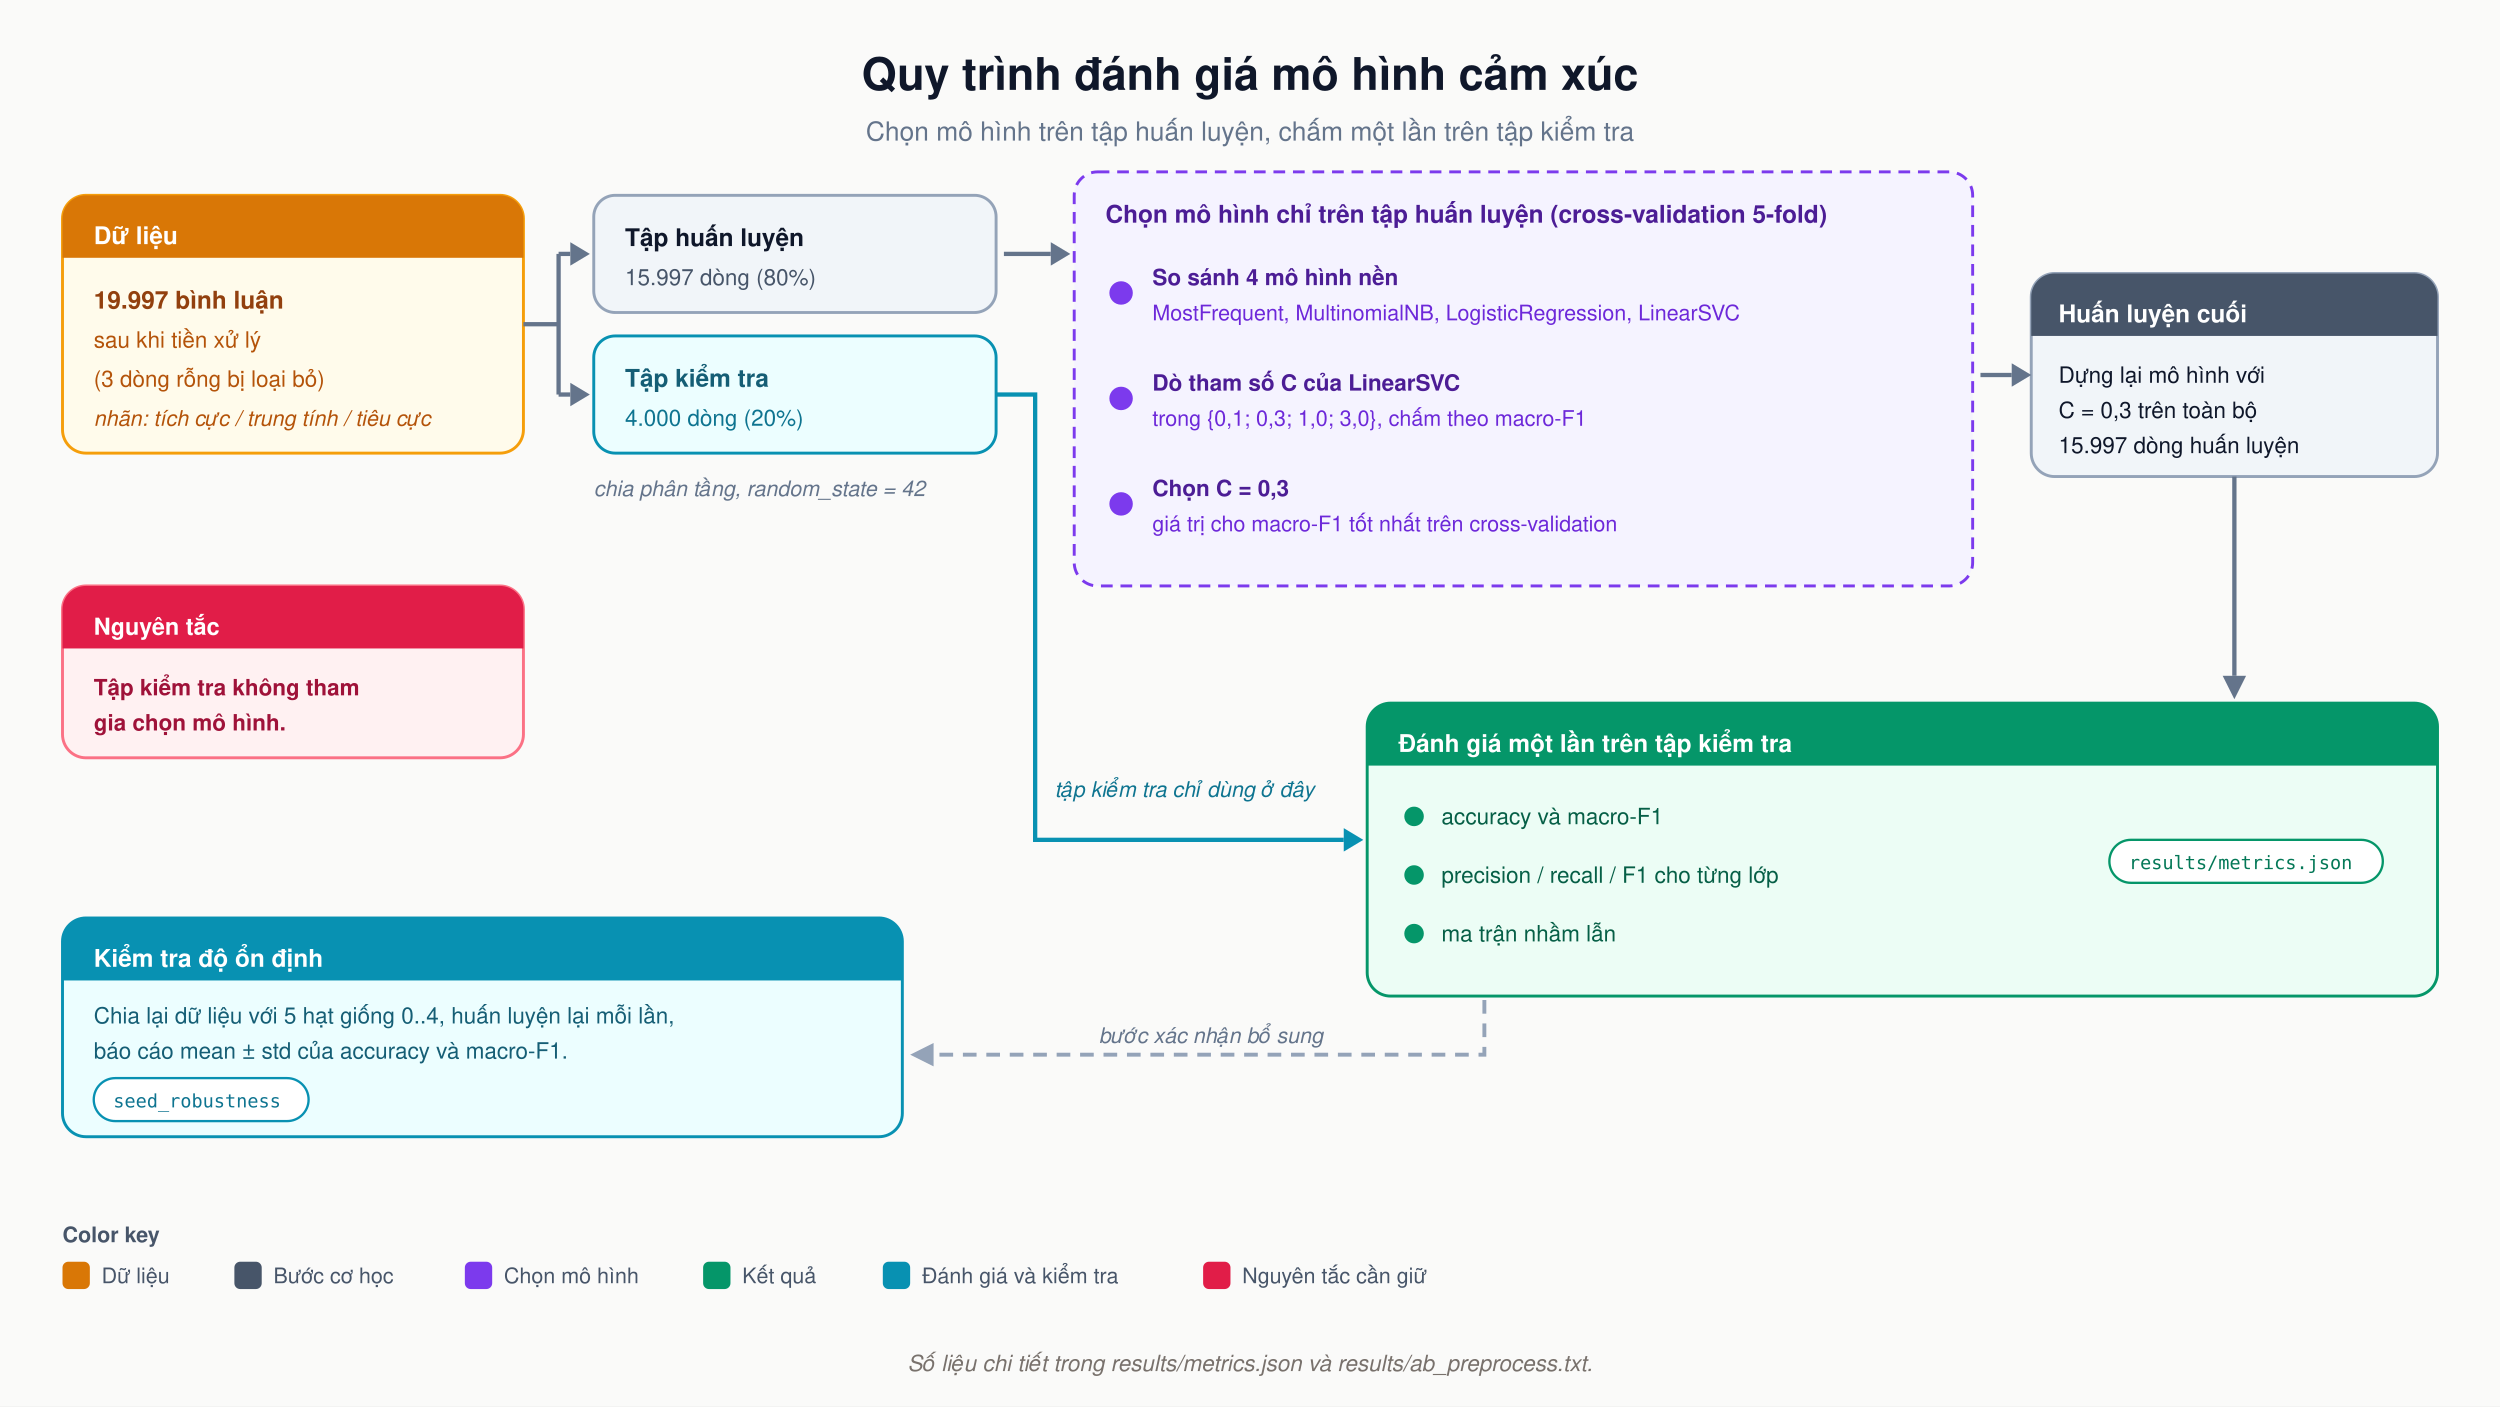
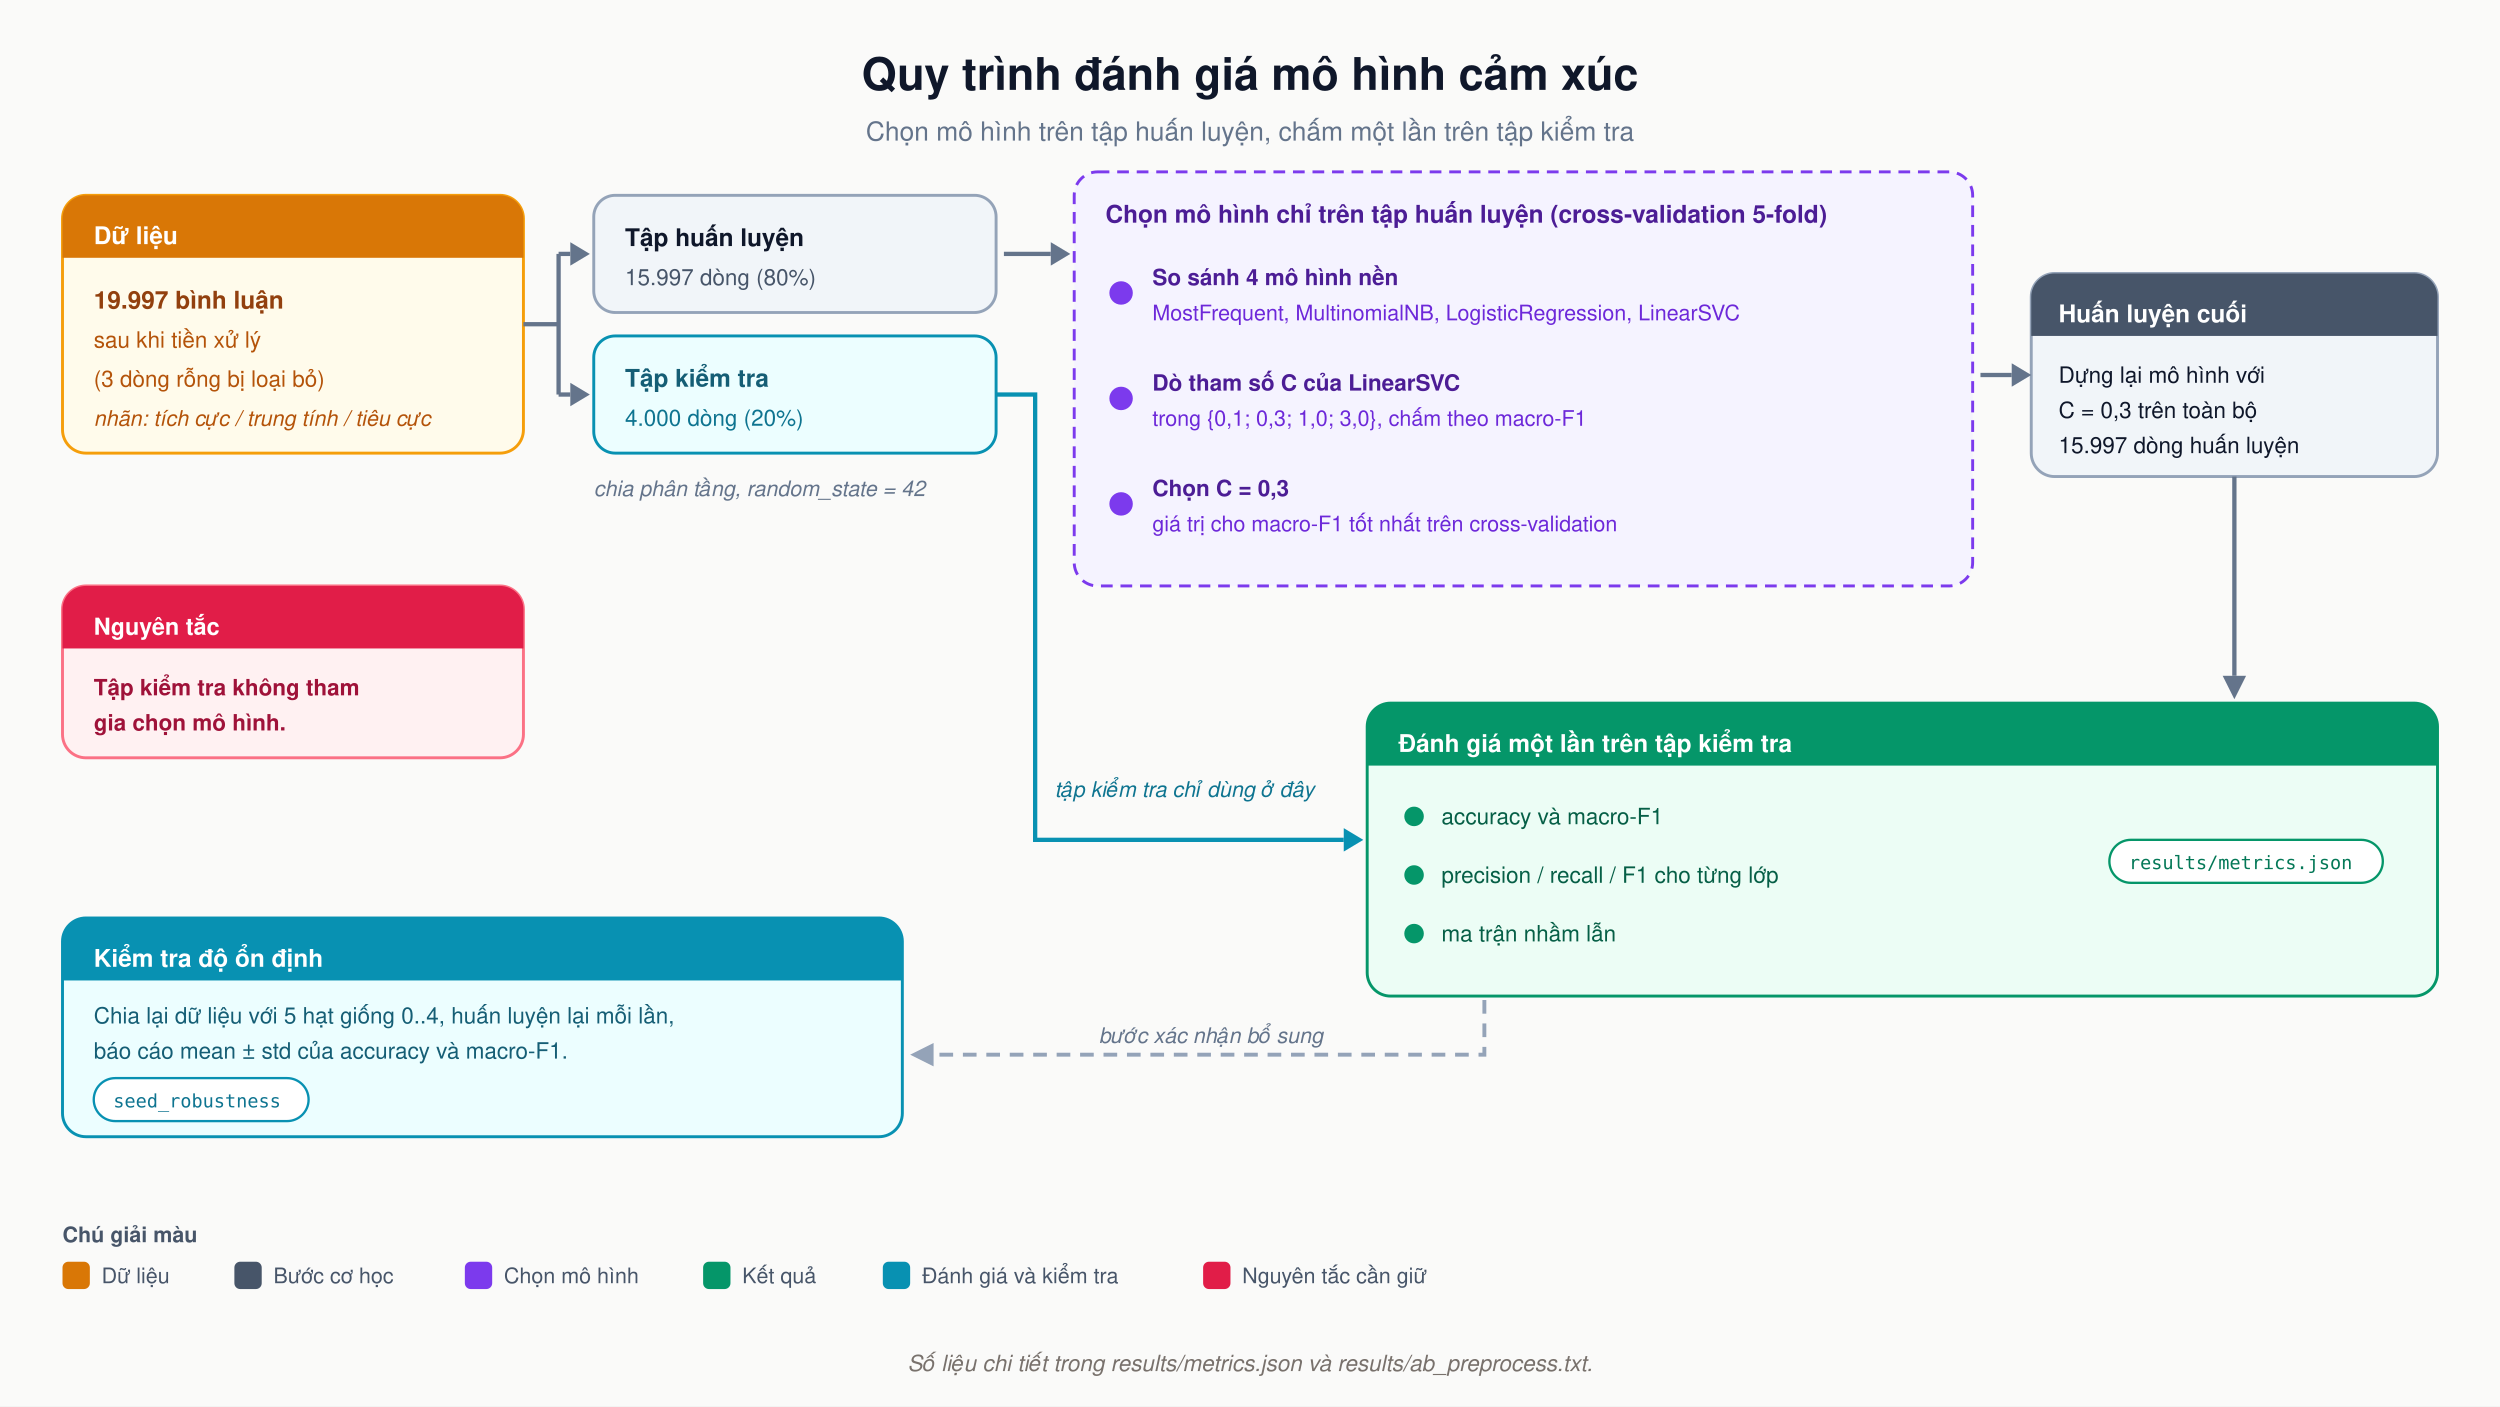
<svg xmlns="http://www.w3.org/2000/svg" viewBox="0 0 1280 720" width="1280" height="720" font-family="Helvetica, Arial, sans-serif">
  <rect x="0" y="0" width="1280" height="720" fill="#FAFAF9" />
  <text x="640" y="46" text-anchor="middle" font-size="23" font-weight="bold" fill="#0F172A">Quy trình đánh giá mô hình cảm xúc</text>
  <text x="640" y="72" text-anchor="middle" font-size="13.5" fill="#64748B">Chọn mô hình trên tập huấn luyện, chấm một lần trên tập kiểm tra</text>
  <rect x="32" y="100" width="236" height="132" rx="12" fill="#FFFBEB" stroke="#F59E0B" stroke-width="1.5" />
  <path d="M32,112 a12,12 0 0 1 12,-12 h212 a12,12 0 0 1 12,12 v20 h-236 z" fill="#D97706" />
  <text x="48" y="125" font-size="12.5" font-weight="bold" fill="#FFFFFF">Dữ liệu</text>
  <text x="48" y="158" font-size="12.5" font-weight="bold" fill="#92400E">19.997 bình luận</text>
  <text x="48" y="178" font-size="11.5" fill="#B45309">sau khi tiền xử lý</text>
  <text x="48" y="198" font-size="11.5" fill="#B45309">(3 dòng rỗng bị loại bỏ)</text>
  <text x="48" y="218" font-size="11" font-style="italic" fill="#B45309">nhãn: tích cực / trung tính / tiêu cực</text>
  <line x1="268" y1="166" x2="286" y2="166" stroke="#64748B" stroke-width="2.2" />
  <line x1="286" y1="130" x2="286" y2="202" stroke="#64748B" stroke-width="2.2" />
  <line x1="286" y1="130" x2="292" y2="130" stroke="#64748B" stroke-width="2.2" />
  <polygon points="292,124 302,130 292,136" fill="#64748B" />
  <line x1="286" y1="202" x2="292" y2="202" stroke="#64748B" stroke-width="2.2" />
  <polygon points="292,196 302,202 292,208" fill="#64748B" />
  <rect x="304" y="100" width="206" height="60" rx="11" fill="#F1F5F9" stroke="#94A3B8" stroke-width="1.5" />
  <text x="320" y="126" font-size="12.5" font-weight="bold" fill="#0F172A">Tập huấn luyện</text>
  <text x="320" y="146" font-size="11.5" fill="#475569">15.997 dòng (80%)</text>
  <rect x="304" y="172" width="206" height="60" rx="11" fill="#ECFEFF" stroke="#0891B2" stroke-width="1.5" />
  <text x="320" y="198" font-size="12.5" font-weight="bold" fill="#155E75">Tập kiểm tra</text>
  <text x="320" y="218" font-size="11.5" fill="#0E7490">4.000 dòng (20%)</text>
  <text x="304" y="254" font-size="11" font-style="italic" fill="#64748B">chia phân tầng, random_state = 42</text>
  <rect x="550" y="88" width="460" height="212" rx="12" fill="#F5F3FF" stroke="#7C3AED" stroke-width="1.5" stroke-dasharray="6,4" />
  <text x="566" y="114" font-size="12.5" font-weight="bold" fill="#4C1D95">Chọn mô hình chỉ trên tập huấn luyện (cross-validation 5-fold)</text>
  <circle cx="574" cy="150" r="6" fill="#7C3AED" />
  <text x="590" y="146" font-size="11.5" font-weight="bold" fill="#4C1D95">So sánh 4 mô hình nền</text>
  <text x="590" y="164" font-size="11" fill="#6D28D9">MostFrequent, MultinomialNB, LogisticRegression, LinearSVC</text>
  <circle cx="574" cy="204" r="6" fill="#7C3AED" />
  <text x="590" y="200" font-size="11.5" font-weight="bold" fill="#4C1D95">Dò tham số C của LinearSVC</text>
  <text x="590" y="218" font-size="11" fill="#6D28D9">trong {0,1; 0,3; 1,0; 3,0}, chấm theo macro-F1</text>
  <circle cx="574" cy="258" r="6" fill="#7C3AED" />
  <text x="590" y="254" font-size="11.5" font-weight="bold" fill="#4C1D95">Chọn C = 0,3</text>
  <text x="590" y="272" font-size="11" fill="#6D28D9">giá trị cho macro-F1 tốt nhất trên cross-validation</text>
  <line x1="514" y1="130" x2="538" y2="130" stroke="#64748B" stroke-width="2.2" />
  <polygon points="538,124 548,130 538,136" fill="#64748B" />
  <rect x="1040" y="140" width="208" height="104" rx="12" fill="#F1F5F9" stroke="#94A3B8" stroke-width="1.5" />
  <path d="M1040,152 a12,12 0 0 1 12,-12 h184 a12,12 0 0 1 12,12 v20 h-208 z" fill="#475569" />
  <text x="1054" y="165" font-size="12.5" font-weight="bold" fill="#FFFFFF">Huấn luyện cuối</text>
  <text x="1054" y="196" font-size="11.5" fill="#0F172A">Dựng lại mô hình với</text>
  <text x="1054" y="214" font-size="11.5" fill="#0F172A">C = 0,3 trên toàn bộ</text>
  <text x="1054" y="232" font-size="11.5" fill="#0F172A">15.997 dòng huấn luyện</text>
  <line x1="1014" y1="192" x2="1030" y2="192" stroke="#64748B" stroke-width="2.2" />
  <polygon points="1030,186 1040,192 1030,198" fill="#64748B" />
  <line x1="1144" y1="244" x2="1144" y2="346" stroke="#64748B" stroke-width="2.2" />
  <polygon points="1138,346 1150,346 1144,358" fill="#64748B" />
  <rect x="700" y="360" width="548" height="150" rx="12" fill="#ECFDF5" stroke="#059669" stroke-width="1.5" />
  <path d="M700,372 a12,12 0 0 1 12,-12 h524 a12,12 0 0 1 12,12 v20 h-548 z" fill="#059669" />
  <text x="716" y="385" font-size="12.5" font-weight="bold" fill="#FFFFFF">Đánh giá một lần trên tập kiểm tra</text>
  <circle cx="724" cy="418" r="5" fill="#059669" />
  <text x="738" y="422" font-size="11.5" fill="#065F46">accuracy và macro-F1</text>
  <circle cx="724" cy="448" r="5" fill="#059669" />
  <text x="738" y="452" font-size="11.5" fill="#065F46">precision / recall / F1 cho từng lớp</text>
  <circle cx="724" cy="478" r="5" fill="#059669" />
  <text x="738" y="482" font-size="11.5" fill="#065F46">ma trận nhầm lẫn</text>
  <rect x="1080" y="430" width="140" height="22" rx="11" fill="#FFFFFF" stroke="#059669" stroke-width="1.2" />
  <text x="1090" y="445" font-size="9.5" font-family="Menlo, Consolas, monospace" fill="#047857">results/metrics.json</text>
  <path d="M510,202 H530 V430 H688" fill="none" stroke="#0891B2" stroke-width="2.2" />
  <polygon points="688,424 698,430 688,436" fill="#0891B2" />
  <text x="540" y="408" font-size="11" font-style="italic" fill="#0E7490">tập kiểm tra chỉ dùng ở đây</text>
  <rect x="32" y="470" width="430" height="112" rx="12" fill="#ECFEFF" stroke="#0891B2" stroke-width="1.5" />
  <path d="M32,482 a12,12 0 0 1 12,-12 h406 a12,12 0 0 1 12,12 v20 h-430 z" fill="#0891B2" />
  <text x="48" y="495" font-size="12.5" font-weight="bold" fill="#FFFFFF">Kiểm tra độ ổn định</text>
  <text x="48" y="524" font-size="11.5" fill="#155E75">Chia lại dữ liệu với 5 hạt giống 0..4, huấn luyện lại mỗi lần,</text>
  <text x="48" y="542" font-size="11.5" fill="#155E75">báo cáo mean ± std của accuracy và macro-F1.</text>
  <rect x="48" y="552" width="110" height="22" rx="11" fill="#FFFFFF" stroke="#0891B2" stroke-width="1.2" />
  <text x="58" y="567" font-size="9.5" font-family="Menlo, Consolas, monospace" fill="#0E7490">seed_robustness</text>
  <path d="M760,512 V540 H478" fill="none" stroke="#94A3B8" stroke-width="2" stroke-dasharray="7,5" />
  <polygon points="478,534 478,546 466,540" fill="#94A3B8" />
  <text x="620" y="534" text-anchor="middle" font-size="11" font-style="italic" fill="#64748B">bước xác nhận bổ sung</text>
  <rect x="32" y="300" width="236" height="88" rx="12" fill="#FFF1F2" stroke="#FB7185" stroke-width="1.5" />
  <path d="M32,312 a12,12 0 0 1 12,-12 h212 a12,12 0 0 1 12,12 v20 h-236 z" fill="#E11D48" />
  <text x="48" y="325" font-size="12" font-weight="bold" fill="#FFFFFF">Nguyên tắc</text>
  <text x="48" y="356" font-size="11.5" font-weight="bold" fill="#9F1239">Tập kiểm tra không tham</text>
  <text x="48" y="374" font-size="11.5" font-weight="bold" fill="#9F1239">gia chọn mô hình.</text>
-   <text x="32" y="636" font-size="11" font-weight="bold" fill="#475569">Color key</text>
+   <text x="32" y="636" font-size="11" font-weight="bold" fill="#475569">Chú giải màu</text>
  <rect x="32" y="646" width="14" height="14" rx="3" fill="#D97706" />
  <text x="52" y="657" font-size="11" fill="#475569">Dữ liệu</text>
  <rect x="120" y="646" width="14" height="14" rx="3" fill="#475569" />
  <text x="140" y="657" font-size="11" fill="#475569">Bước cơ học</text>
  <rect x="238" y="646" width="14" height="14" rx="3" fill="#7C3AED" />
  <text x="258" y="657" font-size="11" fill="#475569">Chọn mô hình</text>
  <rect x="360" y="646" width="14" height="14" rx="3" fill="#059669" />
  <text x="380" y="657" font-size="11" fill="#475569">Kết quả</text>
  <rect x="452" y="646" width="14" height="14" rx="3" fill="#0891B2" />
  <text x="472" y="657" font-size="11" fill="#475569">Đánh giá và kiểm tra</text>
  <rect x="616" y="646" width="14" height="14" rx="3" fill="#E11D48" />
  <text x="636" y="657" font-size="11" fill="#475569">Nguyên tắc cần giữ</text>
  <text x="640" y="702" text-anchor="middle" font-size="11.5" font-style="italic" fill="#78716C">Số liệu chi tiết trong results/metrics.json và results/ab_preprocess.txt.</text>
</svg>
